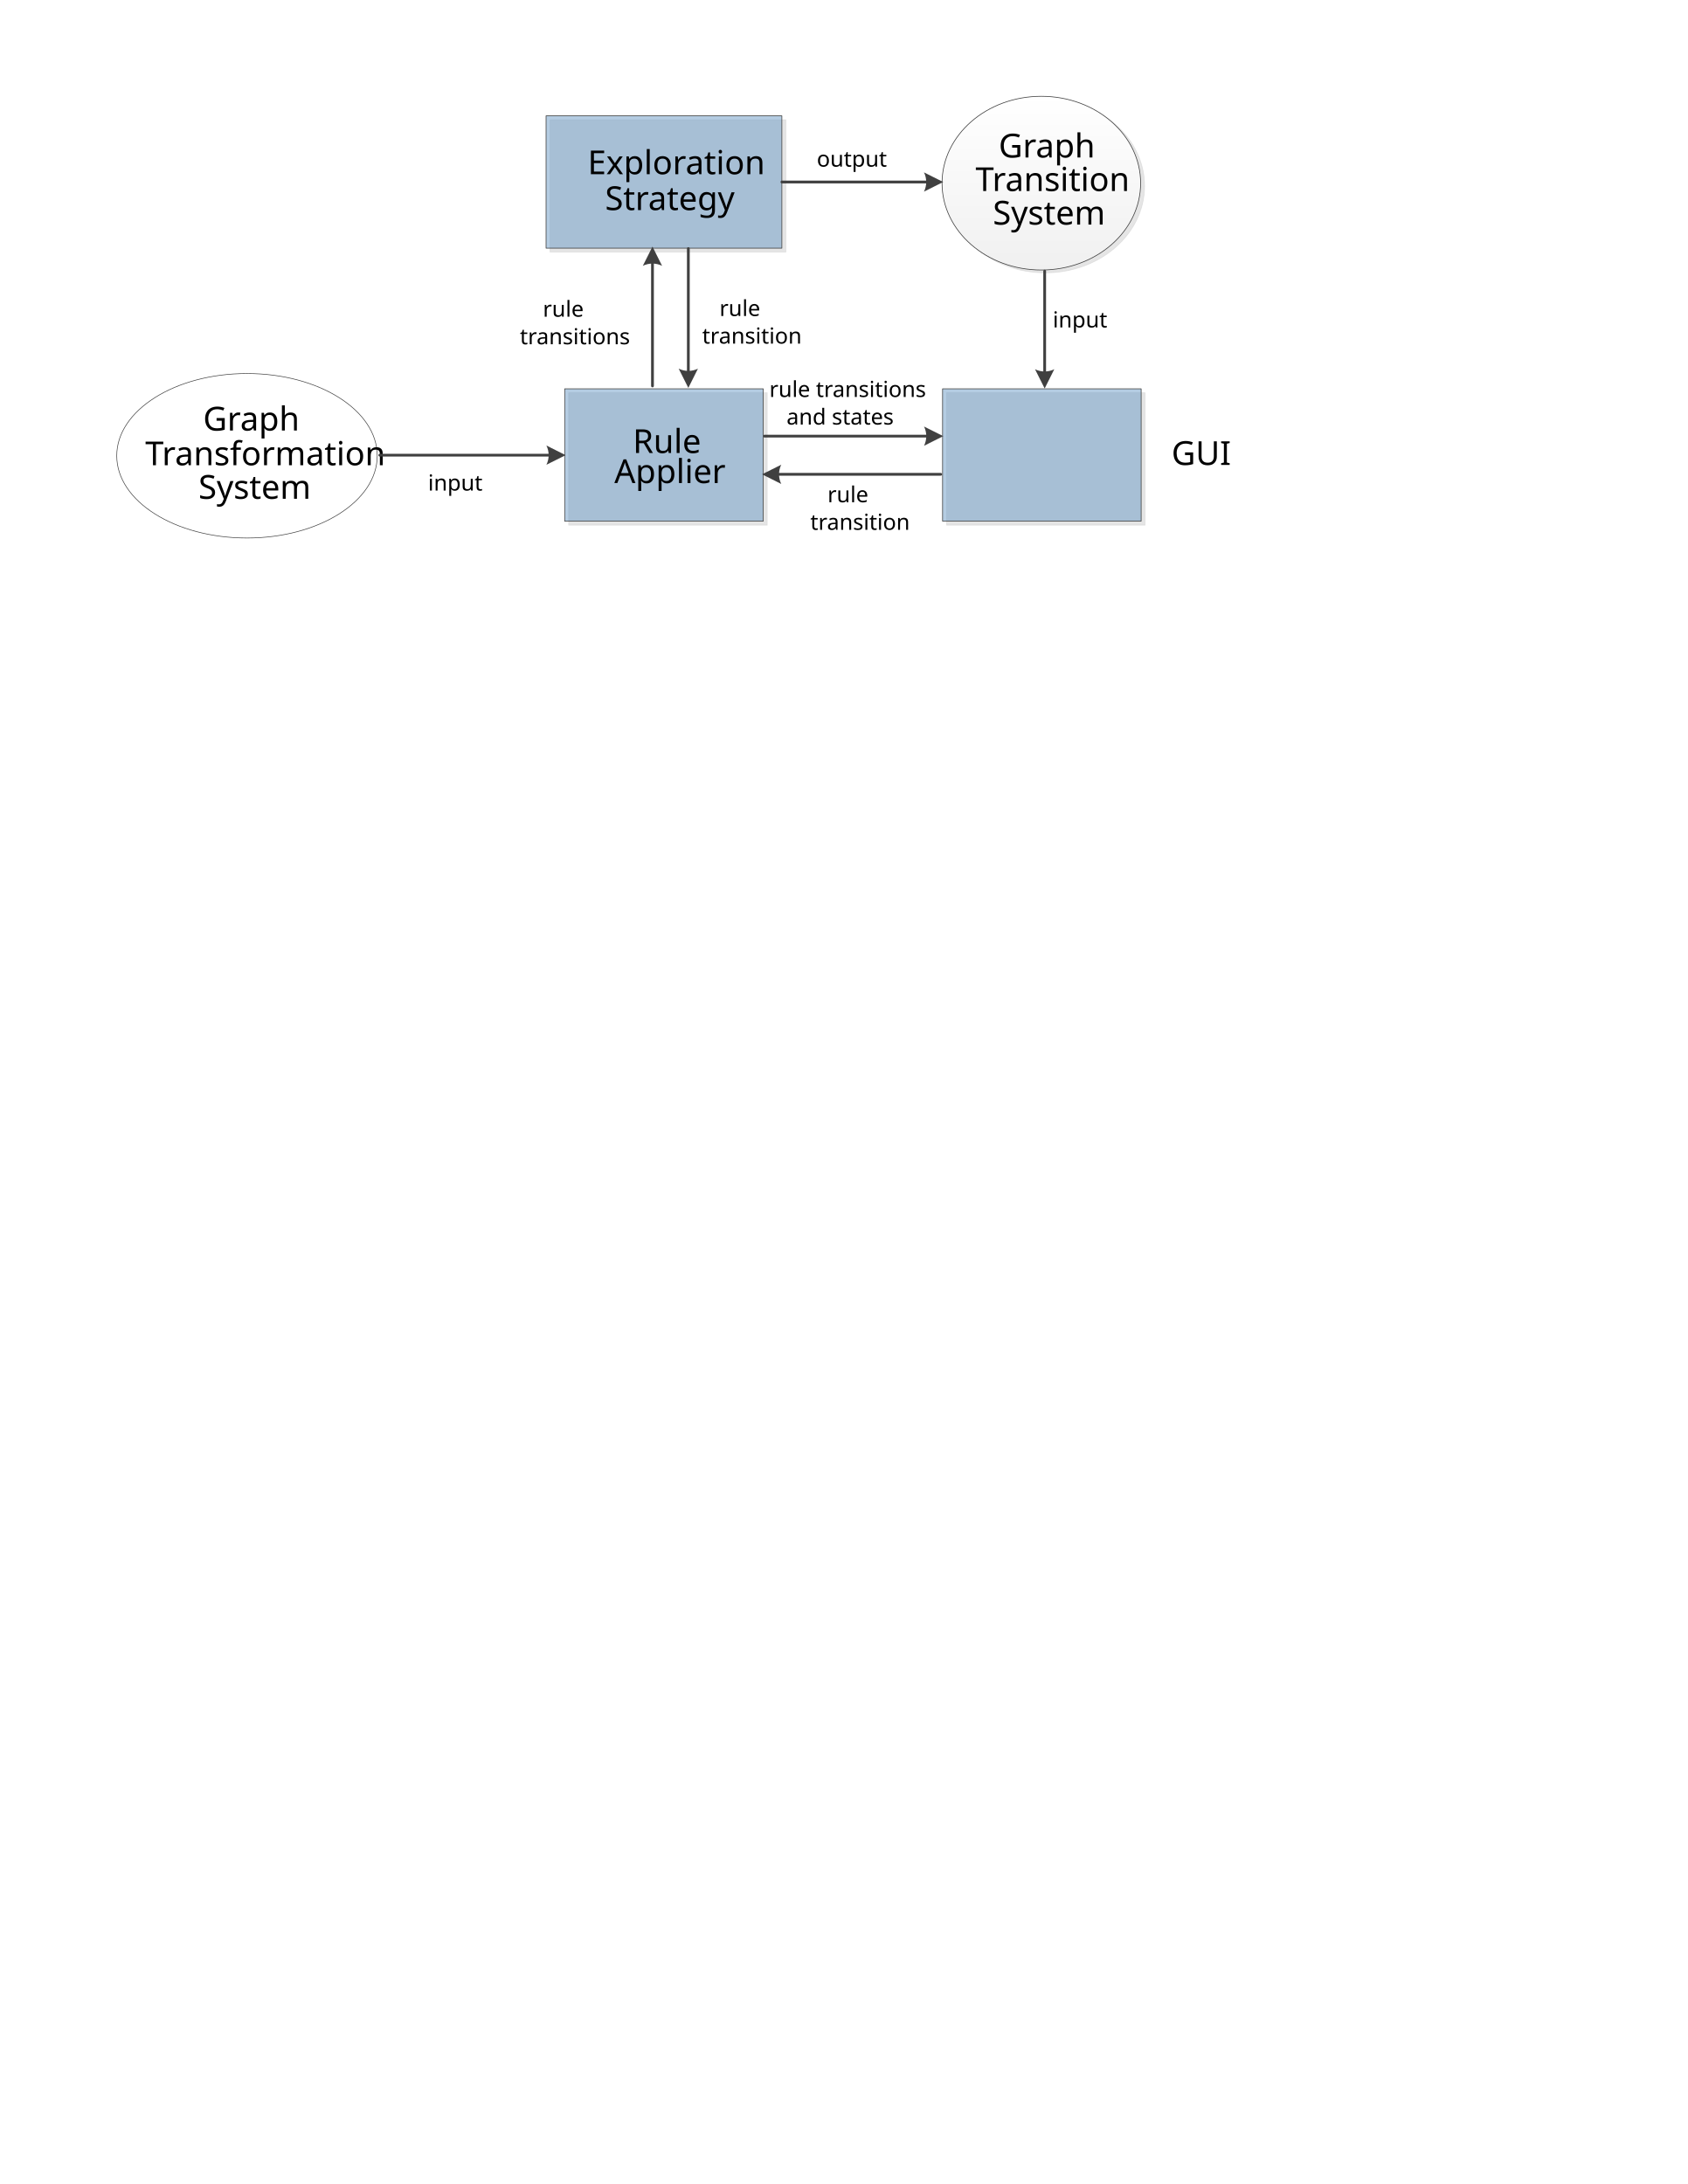
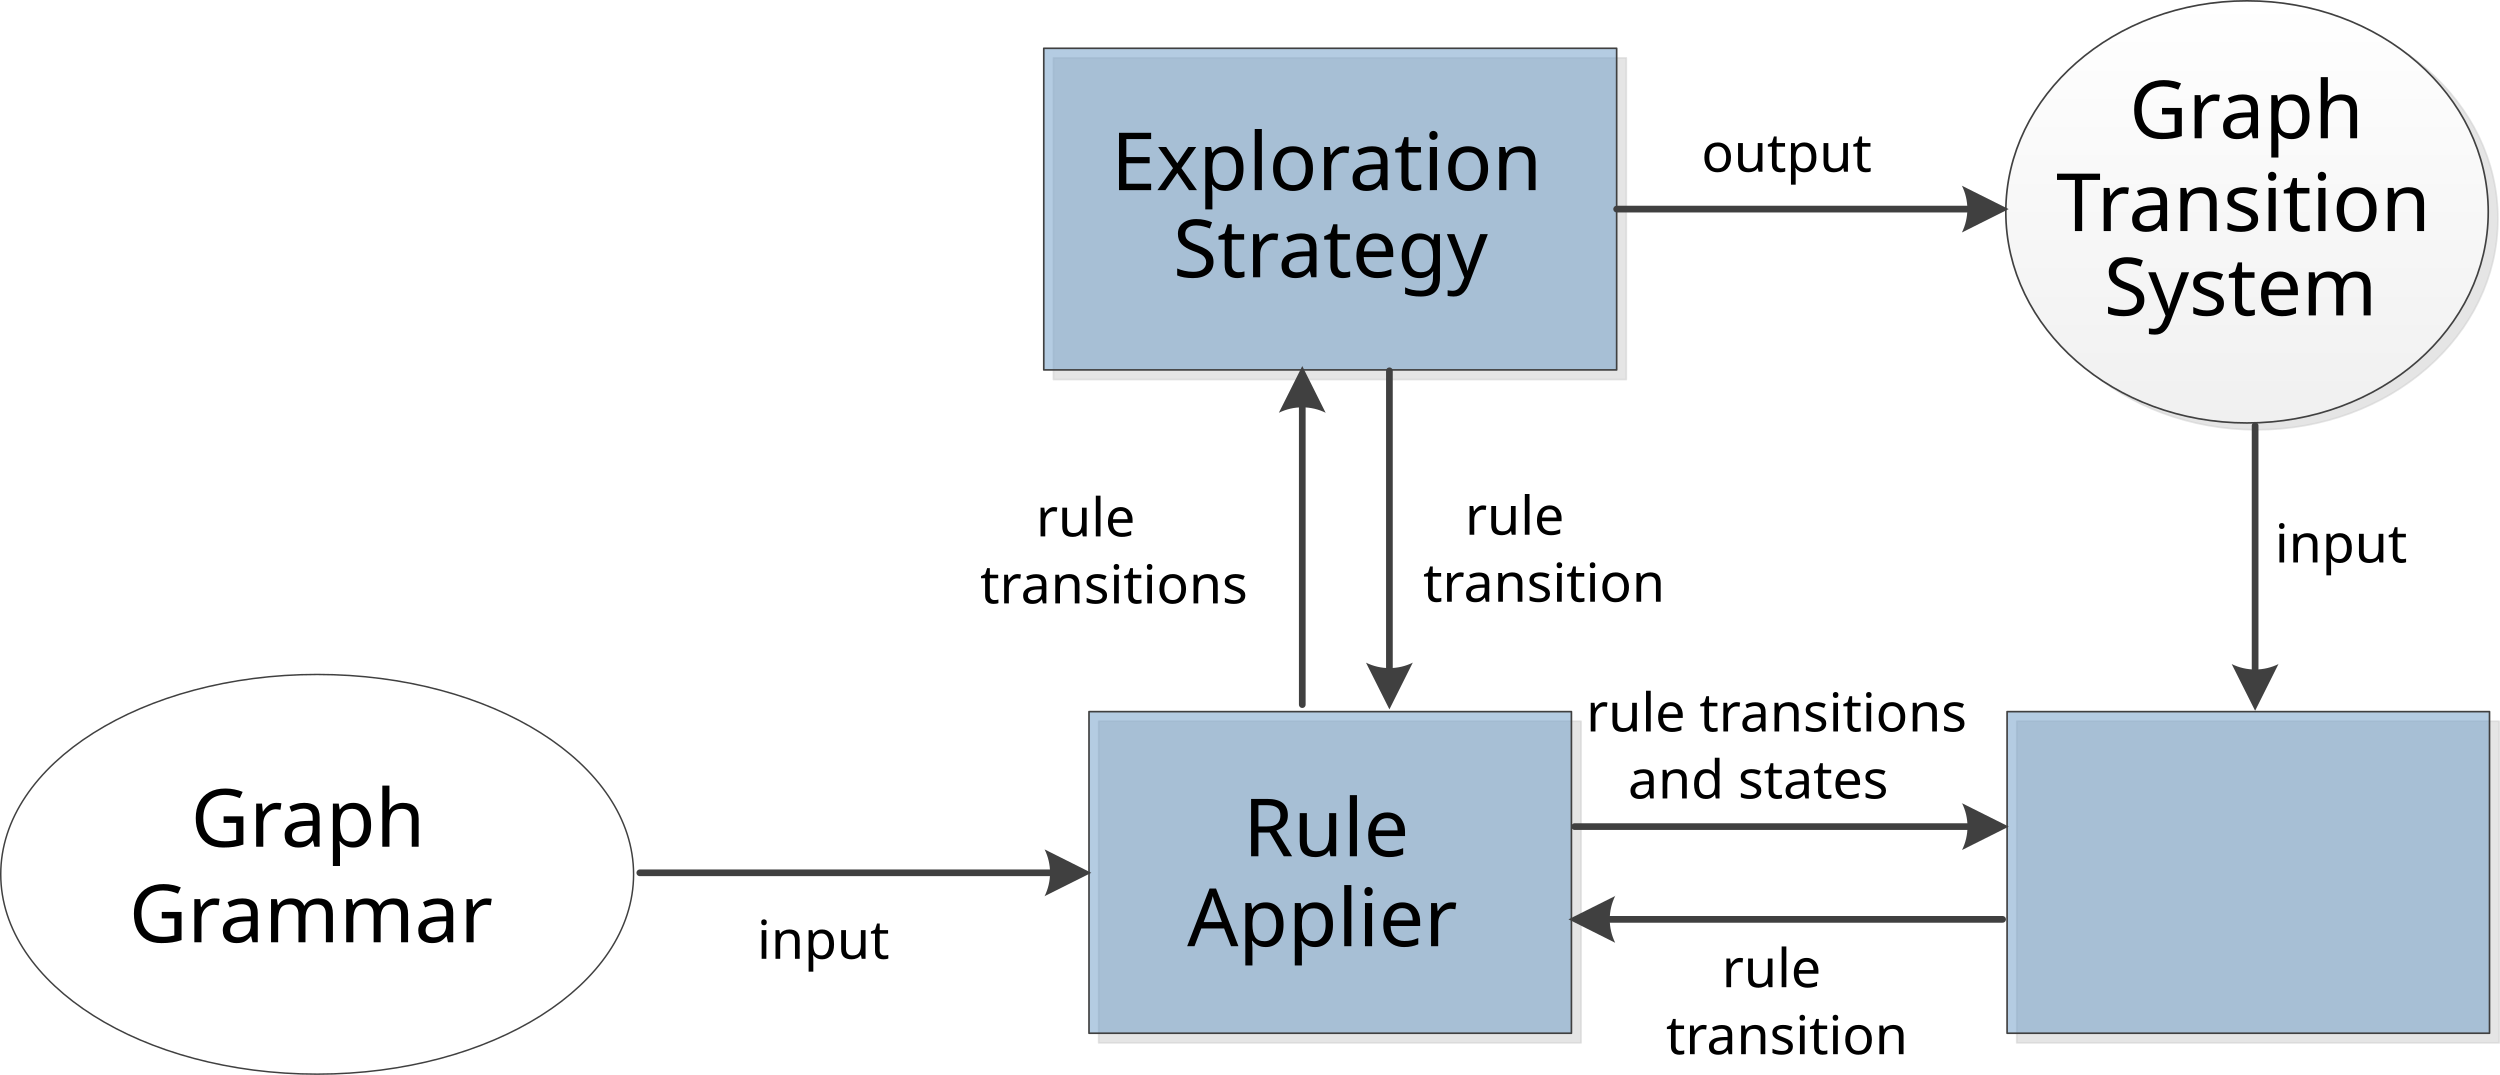
- <svg xmlns="http://www.w3.org/2000/svg" xmlns:ns1="http://schemas.microsoft.com/visio/2003/SVGExtensions/" xmlns:xlink="http://www.w3.org/1999/xlink" width="8.5in" height="11in" viewBox="0 0 612 792" xml:space="preserve" color-interpolation-filters="sRGB" class="st10" id="svg3717" version="1.1">
+ <svg xmlns="http://www.w3.org/2000/svg" xmlns:ns1="http://schemas.microsoft.com/visio/2003/SVGExtensions/" xmlns:xlink="http://www.w3.org/1999/xlink" width="466.393" height="200.514" viewBox="0 0 373.115 160.411" xml:space="preserve" color-interpolation-filters="sRGB" class="st10" id="svg3717" version="1.1" style="font-size:12px;fill:none;stroke-linecap:square;stroke-miterlimit:3;overflow:visible">
  <ns1:documentProperties ns1:langID="1033" ns1:viewMarkup="false">
    <ns1:userDefs>
      <ns1:ud ns1:nameU="msvSubprocessMaster" ns1:prompt="" ns1:val="VT4(Rectangle)" />
      <ns1:ud ns1:nameU="msvNoAutoConnect" ns1:val="VT0(1):26" />
    </ns1:userDefs>
  </ns1:documentProperties>
  <style type="text/css" id="style3719">
	
		.st1 {visibility:visible}
		.st2 {fill:#cdcdcd;fill-opacity:0.5;stroke:#cdcdcd;stroke-linecap:round;stroke-linejoin:round;stroke-opacity:0.5;stroke-width:0.25}
		.st3 {fill:url(#grad30-6);stroke:#404040;stroke-linecap:round;stroke-linejoin:round;stroke-width:0.25}
		.st4 {fill:#000000;font-family:Calibri;font-size:1em}
		.st5 {font-size:1em}
		.st6 {marker-end:url(#mrkr5-23);stroke:#404040;stroke-linecap:round;stroke-linejoin:round;stroke-width:1}
		.st7 {fill:#404040;fill-opacity:1;stroke:#404040;stroke-opacity:1;stroke-width:0.284}
		.st8 {fill:url(#grad30-20);stroke:#404040;stroke-linecap:round;stroke-linejoin:round;stroke-width:0.25}
		.st9 {marker-end:url(#mrkr5-23);marker-start:url(#mrkr5-53);stroke:#404040;stroke-linecap:round;stroke-linejoin:round;stroke-width:1}
		.st10 {fill:none;fill-rule:evenodd;font-size:12px;overflow:visible;stroke-linecap:square;stroke-miterlimit:3}
	
	</style>
  <defs id="Patterns_And_Gradients">
    <linearGradient id="grad30-6" ns1:fillPattern="30" ns1:foreground="#6b9bc7" ns1:foregroundOpacity="0.5" ns1:background="#6b9bc7" ns1:backgroundOpacity="0.5" x1="0" y1="1" x2="0" y2="0">
      <stop offset="0" style="stop-color:#6b9bc7;stop-opacity:0.5" id="stop3723" />
      <stop offset="1" style="stop-color:#6b9bc7;stop-opacity:0.5" id="stop3725" />
    </linearGradient>
    <linearGradient id="grad30-20" ns1:fillPattern="30" ns1:foreground="#f0f0f0" ns1:background="#ffffff" x1="0" y1="1" x2="0" y2="0">
      <stop offset="0" style="stop-color:#f0f0f0;stop-opacity:1" id="stop3728" />
      <stop offset="1" style="stop-color:#ffffff;stop-opacity:1" id="stop3730" />
    </linearGradient>
    <linearGradient id="grad30-20-1" ns1:fillPattern="30" ns1:foreground="#f0f0f0" ns1:background="#ffffff" x1="0" y1="1" x2="0" y2="0">
      <stop offset="0" style="stop-color:#f0f0f0;stop-opacity:1" id="stop3728-5" />
      <stop offset="1" style="stop-color:#ffffff;stop-opacity:1" id="stop3730-2" />
    </linearGradient>
    <linearGradient xlink:href="#grad30-20" id="linearGradient3609" x1="-320.069" y1="809.748" x2="-320.069" y2="742.198" gradientTransform="matrix(1.12166,0,0,0.7086822,-299.6672,829.9545)" gradientUnits="userSpaceOnUse" />
-     <marker style="overflow:visible" id="mrkr5-23-3" class="st7" ns1:arrowType="5" ns1:arrowSize="2" ns1:setback="6.16" refX="-6.16" orient="auto" markerUnits="strokeWidth" overflow="visible">
+     <marker style="fill:#404040;fill-opacity:1;stroke:#404040;stroke-width:0.284;stroke-opacity:1;overflow:visible" id="mrkr5-23-3" class="st7" ns1:arrowType="5" ns1:arrowSize="2" ns1:setback="6.16" refX="-6.16" orient="auto" markerUnits="strokeWidth" overflow="visible">
      <use height="3" width="3" y="0" x="0" xlink:href="#lend5" transform="scale(-3.52,-3.52)" id="use3737-2" />
    </marker>
    <linearGradient xlink:href="#grad30-20" id="linearGradient3706" x1="-0.117" y1="846.608" x2="-0.117" y2="779.008" gradientTransform="matrix(1.068781,0,0,0.9356455,-0.4194915,0.4194917)" gradientUnits="userSpaceOnUse" />
-     <marker style="overflow:visible" id="mrkr5-23-8" class="st7" ns1:arrowType="5" ns1:arrowSize="2" ns1:setback="6.16" refX="-6.16" orient="auto" markerUnits="strokeWidth" overflow="visible">
+     <marker style="fill:#404040;fill-opacity:1;stroke:#404040;stroke-width:0.284;stroke-opacity:1;overflow:visible" id="mrkr5-23-8" class="st7" ns1:arrowType="5" ns1:arrowSize="2" ns1:setback="6.16" refX="-6.16" orient="auto" markerUnits="strokeWidth" overflow="visible">
      <use height="3" width="3" y="0" x="0" xlink:href="#lend5" transform="scale(-3.52,-3.52)" id="use3737-5" />
    </marker>
-     <marker style="overflow:visible" id="mrkr5-23-2" class="st7" ns1:arrowType="5" ns1:arrowSize="2" ns1:setback="6.16" refX="-6.16" orient="auto" markerUnits="strokeWidth" overflow="visible">
+     <marker style="fill:#404040;fill-opacity:1;stroke:#404040;stroke-width:0.284;stroke-opacity:1;overflow:visible" id="mrkr5-23-2" class="st7" ns1:arrowType="5" ns1:arrowSize="2" ns1:setback="6.16" refX="-6.16" orient="auto" markerUnits="strokeWidth" overflow="visible">
      <use height="3" width="3" y="0" x="0" xlink:href="#lend5" transform="scale(-3.52,-3.52)" id="use3737-7" />
    </marker>
-     <marker style="overflow:visible" id="mrkr5-23-1" class="st7" ns1:arrowType="5" ns1:arrowSize="2" ns1:setback="6.16" refX="-6.16" orient="auto" markerUnits="strokeWidth" overflow="visible">
+     <marker style="fill:#404040;fill-opacity:1;stroke:#404040;stroke-width:0.284;stroke-opacity:1;overflow:visible" id="mrkr5-23-1" class="st7" ns1:arrowType="5" ns1:arrowSize="2" ns1:setback="6.16" refX="-6.16" orient="auto" markerUnits="strokeWidth" overflow="visible">
      <use height="3" width="3" y="0" x="0" xlink:href="#lend5" transform="scale(-3.52,-3.52)" id="use3737-74" />
    </marker>
    <linearGradient xlink:href="#grad30-6" id="linearGradient3158" x1="-0.102" y1="969.313" x2="-0.102" y2="910.27" gradientTransform="scale(1.223687,0.8172026)" gradientUnits="userSpaceOnUse" />
-     <marker style="overflow:visible" id="mrkr5-23-5" class="st7" ns1:arrowType="5" ns1:arrowSize="2" ns1:setback="6.16" refX="-6.16" orient="auto" markerUnits="strokeWidth" overflow="visible">
+     <marker style="fill:#404040;fill-opacity:1;stroke:#404040;stroke-width:0.284;stroke-opacity:1;overflow:visible" id="mrkr5-23-5" class="st7" ns1:arrowType="5" ns1:arrowSize="2" ns1:setback="6.16" refX="-6.16" orient="auto" markerUnits="strokeWidth" overflow="visible">
      <use height="3" width="3" y="0" x="0" xlink:href="#lend5" transform="scale(-3.52,-3.52)" id="use3737-1" />
    </marker>
-     <marker style="overflow:visible" id="mrkr5-23-52" class="st7" ns1:arrowType="5" ns1:arrowSize="2" ns1:setback="6.16" refX="-6.16" orient="auto" markerUnits="strokeWidth" overflow="visible">
+     <marker style="fill:#404040;fill-opacity:1;stroke:#404040;stroke-width:0.284;stroke-opacity:1;overflow:visible" id="mrkr5-23-52" class="st7" ns1:arrowType="5" ns1:arrowSize="2" ns1:setback="6.16" refX="-6.16" orient="auto" markerUnits="strokeWidth" overflow="visible">
      <use height="3" width="3" y="0" x="0" xlink:href="#lend5" transform="scale(-3.52,-3.52)" id="use3737-76" />
    </marker>
-     <marker style="overflow:visible" id="mrkr5-23-32" class="st7" ns1:arrowType="5" ns1:arrowSize="2" ns1:setback="6.16" refX="-6.16" orient="auto" markerUnits="strokeWidth" overflow="visible">
+     <marker style="fill:#404040;fill-opacity:1;stroke:#404040;stroke-width:0.284;stroke-opacity:1;overflow:visible" id="mrkr5-23-32" class="st7" ns1:arrowType="5" ns1:arrowSize="2" ns1:setback="6.16" refX="-6.16" orient="auto" markerUnits="strokeWidth" overflow="visible">
      <use height="3" width="3" y="0" x="0" xlink:href="#lend5" transform="scale(-3.52,-3.52)" id="use3737-21" />
    </marker>
-     <marker style="overflow:visible" id="mrkr5-23-89" class="st7" ns1:arrowType="5" ns1:arrowSize="2" ns1:setback="6.16" refX="-6.16" orient="auto" markerUnits="strokeWidth" overflow="visible">
+     <marker style="fill:#404040;fill-opacity:1;stroke:#404040;stroke-width:0.284;stroke-opacity:1;overflow:visible" id="mrkr5-23-89" class="st7" ns1:arrowType="5" ns1:arrowSize="2" ns1:setback="6.16" refX="-6.16" orient="auto" markerUnits="strokeWidth" overflow="visible">
      <use height="3" width="3" y="0" x="0" xlink:href="#lend5" transform="scale(-3.52,-3.52)" id="use3737-27" />
    </marker>
+     <linearGradient xlink:href="#grad30-6" id="linearGradient3718" x1="-0.094" y1="1055.996" x2="-0.094" y2="991.673" gradientTransform="scale(1.333117,0.7501215)" gradientUnits="userSpaceOnUse" />
+     <linearGradient xlink:href="#grad30-6" id="linearGradient3720" x1="-0.102" y1="969.313" x2="-0.102" y2="910.27" gradientTransform="scale(1.223687,0.8172026)" gradientUnits="userSpaceOnUse" />
  </defs>
  <defs id="Markers">
    <g id="lend5">
-       <path d="M 2 1 L 0 0 L 1.981 -0.993 C 1.672 -0.365 1.673 0.373 1.985 1 " style="stroke:none" id="path3734" />
-     </g>
-     <marker id="mrkr5-23" class="st7" ns1:arrowType="5" ns1:arrowSize="2" ns1:setback="6.16" refX="-6.16" orient="auto" markerUnits="strokeWidth" overflow="visible">
-       <use xlink:href="#lend5" transform="scale(-3.52,-3.52) " id="use3737" />
-     </marker>
-     <marker id="mrkr5-53" class="st7" ns1:arrowType="5" ns1:arrowSize="2" ns1:setback="5.8" refX="5.8" orient="auto" markerUnits="strokeWidth" overflow="visible">
-       <use xlink:href="#lend5" transform="scale(3.52) " id="use3740" />
+       <path d="M 2,1 0,0 1.981,-0.993 C 1.672,-0.365 1.673,0.373 1.985,1" style="stroke:none" id="path3734" />
+     </g>
+     <marker id="mrkr5-23" class="st7" ns1:arrowType="5" ns1:arrowSize="2" ns1:setback="6.16" refX="-6.16" orient="auto" markerUnits="strokeWidth" overflow="visible" style="fill:#404040;fill-opacity:1;stroke:#404040;stroke-width:0.284;stroke-opacity:1;overflow:visible">
+       <use xlink:href="#lend5" transform="scale(-3.52,-3.52)" id="use3737" x="0" y="0" width="3" height="3" />
+     </marker>
+     <marker id="mrkr5-53" class="st7" ns1:arrowType="5" ns1:arrowSize="2" ns1:setback="5.8" refX="5.8" orient="auto" markerUnits="strokeWidth" overflow="visible" style="fill:#404040;fill-opacity:1;stroke:#404040;stroke-width:0.284;stroke-opacity:1;overflow:visible">
+       <use xlink:href="#lend5" transform="scale(3.52,3.52)" id="use3740" x="0" y="0" width="3" height="3" />
    </marker>
  </defs>
-   <g ns1:mID="0" ns1:index="1" ns1:groupContext="foregroundPage" id="g3742">
+   <g ns1:mID="0" ns1:index="1" ns1:groupContext="foregroundPage" id="g3742" transform="translate(-42.2214,-34.7945)">
    <ns1:userDefs>
      <ns1:ud ns1:nameU="msvThemeColors" ns1:val="VT0(36):26" />
      <ns1:ud ns1:nameU="msvThemeEffects" ns1:val="VT0(16):26" />
      <ns1:ud ns1:nameU="msvThemeOrder" ns1:val="VT0(0):26" />
    </ns1:userDefs>
    <ns1:pageProperties ns1:drawingScale="1" ns1:pageScale="1" ns1:drawingUnits="0" ns1:shadowOffsetX="9" ns1:shadowOffsetY="-9" />
    <ns1:layer ns1:name="Connector" ns1:index="0" />
    <g id="shape5-1" ns1:mID="5" ns1:groupContext="shape" transform="translate(341.7712,-603)">
      <ns1:userDefs>
        <ns1:ud ns1:nameU="visVersion" ns1:val="VT0(14):26" />
        <ns1:ud ns1:nameU="msvThemeColors" ns1:val="VT0(36):26" />
        <ns1:ud ns1:nameU="msvThemeEffects" ns1:val="VT0(16):26" />
      </ns1:userDefs>
      <ns1:textBlock ns1:margins="rect(4,4,4,4)" />
      <ns1:textRect cx="36" cy="768" width="72" height="48" />
      <g id="shadow5-2" ns1:groupContext="shadow" ns1:shadowOffsetX="1.44" ns1:shadowOffsetY="-1.44" ns1:shadowType="1" transform="translate(1.44,1.44)" class="st1" style="visibility:visible">
        <rect x="0" y="744" width="72" height="48" class="st2" id="rect3752" style="fill:#cdcdcd;fill-opacity:0.5;stroke:#cdcdcd;stroke-width:0.25;stroke-linecap:round;stroke-linejoin:round;stroke-opacity:0.5" />
      </g>
      <rect x="0" y="744" width="72" height="48" class="st3" id="rect3754" style="fill:url(#linearGradient3158);stroke:#404040;stroke-width:0.25;stroke-linecap:round;stroke-linejoin:round" />
-       <text x="26.85" y="771.6" class="st4" ns1:langID="1043" id="text3756" style="fill:#000000;font-family:Calibri">
+       <text x="26.011" y="772.858" class="st4" ns1:langID="1043" id="text3756" style="fill:#000000;font-family:Calibri">
        <ns1:paragraph ns1:horizAlign="1" />
        <ns1:tabList />GUI</text>
    </g>
    <g id="shape1-8" ns1:mID="1" ns1:groupContext="shape" transform="translate(198,-702)">
      <ns1:userDefs>
        <ns1:ud ns1:nameU="visVersion" ns1:val="VT0(14):26" />
        <ns1:ud ns1:nameU="msvThemeColors" ns1:val="VT0(36):26" />
        <ns1:ud ns1:nameU="msvThemeEffects" ns1:val="VT0(16):26" />
      </ns1:userDefs>
      <ns1:textBlock ns1:margins="rect(4,4,4,4)" />
      <ns1:textRect cx="42.75" cy="768" width="85.5" height="48" />
-       <g id="shadow1-9" ns1:groupContext="shadow" ns1:shadowOffsetX="1.44" ns1:shadowOffsetY="-1.44" ns1:shadowType="1" transform="matrix(1,0,0,1,1.44,1.44)" class="st1">
-         <rect x="0" y="744" width="85.5" height="48" class="st2" id="rect3764" />
-       </g>
-       <rect x="0" y="744" width="85.5" height="48" class="st3" id="rect3766" />
-       <text x="15.105" y="765.17" class="st4" ns1:langID="1043" id="text3768" style="fill:#000000;font-family:Calibri">Exploration </text>
-       <text x="21.398" y="778.175" class="st4" ns1:langID="1043" style="fill:#000000;font-family:Calibri" id="text3828">Strategy </text>
+       <g id="shadow1-9" ns1:groupContext="shadow" ns1:shadowOffsetX="1.44" ns1:shadowOffsetY="-1.44" ns1:shadowType="1" transform="translate(1.44,1.44)" class="st1" style="visibility:visible">
+         <rect x="0" y="744" width="85.5" height="48" class="st2" id="rect3764" style="fill:#cdcdcd;fill-opacity:0.5;stroke:#cdcdcd;stroke-width:0.25;stroke-linecap:round;stroke-linejoin:round;stroke-opacity:0.5" />
+       </g>
+       <rect x="0" y="744" width="85.5" height="48" class="st3" id="rect3766" style="fill:url(#linearGradient3718);stroke:#404040;stroke-width:0.25;stroke-linecap:round;stroke-linejoin:round" />
+       <text x="10.071" y="765.17" class="st4" ns1:langID="1043" id="text3768" style="fill:#000000;font-family:Calibri">Exploration </text>
+       <text x="19.3" y="778.175" class="st4" ns1:langID="1043" style="fill:#000000;font-family:Calibri" id="text3828">Strategy </text>
    </g>
    <g id="shape7-24" ns1:mID="7" ns1:groupContext="shape" transform="translate(342,-694.5)">
      <ns1:userDefs>
        <ns1:ud ns1:nameU="visVersion" ns1:val="VT0(14):26" />
        <ns1:ud ns1:nameU="msvThemeColors" ns1:val="VT0(36):26" />
        <ns1:ud ns1:nameU="msvThemeEffects" ns1:val="VT0(16):26" />
      </ns1:userDefs>
      <ns1:textBlock ns1:margins="rect(4,4,4,4)" />
      <ns1:textRect cx="36" cy="760.5" width="63" height="55.125" />
      <g id="shadow7-25" ns1:groupContext="shadow" ns1:shadowOffsetX="1.44" ns1:shadowOffsetY="-1.44" ns1:shadowType="1" transform="translate(1.020509,1.44)" class="st1" style="visibility:visible">
        <path d="m 0,760.5 a 36,31.5 0 0 1 72,0 36,31.5 0 0 1 -72,0 z" class="st2" id="path3785" style="fill:#cdcdcd;fill-opacity:0.5;stroke:#cdcdcd;stroke-width:0.25;stroke-linecap:round;stroke-linejoin:round;stroke-opacity:0.5" />
      </g>
      <path d="m -0.419,760.919 a 36,31.5 0 1 1 72,0 36,31.5 0 0 1 -72,0 z" class="st8" id="path3787" style="fill:url(#linearGradient3706);stroke:#404040;stroke-width:0.25;stroke-linecap:round;stroke-linejoin:round" />
-       <text x="20.101" y="751.612" class="st4" ns1:langID="1043" id="text3789" style="fill:#000000;font-family:Calibri">Graph </text>
-       <text x="11.711" y="763.777" class="st4" ns1:langID="1043" style="fill:#000000;font-family:Calibri" id="text3837">Transition </text>
-       <text x="18.004" y="775.942" class="st4" ns1:langID="1043" style="fill:#000000;font-family:Calibri" id="text3835">System </text>
+       <text x="18.004" y="749.934" class="st4" ns1:langID="1043" id="text3789" style="fill:#000000;font-family:Calibri">Graph </text>
+       <text x="7.097" y="763.777" class="st4" ns1:langID="1043" style="fill:#000000;font-family:Calibri" id="text3837">Transition </text>
+       <text x="14.228" y="776.362" class="st4" ns1:langID="1043" style="fill:#000000;font-family:Calibri" id="text3835">System </text>
      <path d="m -299.667,859.78 a 47.224,29.825 0 1 1 94.448,0 47.224,29.825 0 0 1 -94.448,0 z" class="st8" id="path3787-7" style="fill:url(#linearGradient3609);stroke:#404040;stroke-width:0.223;stroke-linecap:round;stroke-linejoin:round" />
-       <text x="-268.361" y="850.629" class="st4" ns1:langID="1043" id="text3789-1" style="font-size:12px;fill:#000000;font-family:Calibri">Graph</text>
-       <text x="-289.336" y="863.214" class="st4" ns1:langID="1043" style="font-size:12px;fill:#000000;font-family:Calibri" id="text3837-4">Transformation</text>
-       <text x="-270.039" y="875.379" class="st4" ns1:langID="1043" style="font-size:12px;fill:#000000;font-family:Calibri" id="text3835-2">System</text>
+       <text x="-271.297" y="855.663" class="st4" ns1:langID="1043" id="text3789-1" style="font-size:12px;fill:#000000;font-family:Calibri">Graph</text>
+       <text x="-280.526" y="869.926" class="st4" ns1:langID="1043" style="font-size:12px;fill:#000000;font-family:Calibri" id="text3837-4">Grammar</text>
      <text xml:space="preserve" style="font-size:9.6px;font-style:normal;font-variant:normal;font-weight:normal;font-stretch:normal;line-height:125%;letter-spacing:0px;word-spacing:0px;fill:#000000;fill-opacity:1;stroke:none;font-family:Verdana;-inkscape-font-specification:Verdana" x="-186.793" y="872.39" id="text3399-8">
        <tspan id="tspan3401-8" x="-186.793" y="872.39" style="font-size:8px">input</tspan>
      </text>
      <text xml:space="preserve" style="font-size:9.6px;font-style:normal;font-variant:normal;font-weight:normal;font-stretch:normal;line-height:125%;letter-spacing:0px;word-spacing:0px;fill:#000000;fill-opacity:1;stroke:none;font-family:Verdana;-inkscape-font-specification:Verdana" x="-45.844" y="754.932" id="text3399-8-8">
        <tspan id="tspan3401-8-9" x="-45.844" y="754.932" style="font-size:8px">output</tspan>
      </text>
      <text xml:space="preserve" style="font-size:9.6px;font-style:normal;font-variant:normal;font-weight:normal;font-stretch:normal;line-height:125%;letter-spacing:0px;word-spacing:0px;fill:#000000;fill-opacity:1;stroke:none;font-family:Verdana;-inkscape-font-specification:Verdana" x="-153.488" y="809.347" id="text3399-8-8-8">
        <tspan id="tspan3401-8-9-8" x="-153.488" y="809.347" style="font-size:8px">    rule </tspan>
        <tspan x="-153.488" y="819.347" style="font-size:8px" id="tspan3126">transitions</tspan>
      </text>
      <text xml:space="preserve" style="font-size:9.6px;font-style:normal;font-variant:normal;font-weight:normal;font-stretch:normal;line-height:125%;letter-spacing:0px;word-spacing:0px;fill:#000000;fill-opacity:1;stroke:none;font-family:Verdana;-inkscape-font-specification:Verdana" x="-87.384" y="809.097" id="text3399-8-8-8-2">
        <tspan x="-87.384" y="809.097" style="font-size:8px" id="tspan3126-5">   rule</tspan>
        <tspan x="-87.384" y="819.097" style="font-size:8px" id="tspan3162">transition</tspan>
      </text>
      <text xml:space="preserve" style="font-size:9.6px;font-style:normal;font-variant:normal;font-weight:normal;font-stretch:normal;line-height:125%;letter-spacing:0px;word-spacing:0px;fill:#000000;fill-opacity:1;stroke:none;font-family:Verdana;-inkscape-font-specification:Verdana" x="-63.053" y="838.462" id="text3399-8-8-8-7">
        <tspan x="-63.053" y="838.462" style="font-size:8px" id="tspan3126-1">rule transitions</tspan>
        <tspan x="-63.053" y="848.462" style="font-size:8px" id="tspan3368">   and states</tspan>
      </text>
      <text xml:space="preserve" style="font-size:9.6px;font-style:normal;font-variant:normal;font-weight:normal;font-stretch:normal;line-height:125%;letter-spacing:0px;word-spacing:0px;fill:#000000;fill-opacity:1;stroke:none;font-family:Verdana;-inkscape-font-specification:Verdana" x="39.732" y="813.242" id="text3399-8-1">
        <tspan id="tspan3401-8-2" x="39.732" y="813.242" style="font-size:8px">input</tspan>
      </text>
-       <text xml:space="preserve" style="font-size:9.6px;font-style:normal;font-variant:normal;font-weight:normal;font-stretch:normal;line-height:125%;letter-spacing:0px;word-spacing:0px;fill:#000000;fill-opacity:1;stroke:none;font-family:Verdana;-inkscape-font-specification:Verdana" x="-48.193" y="876.635" id="text3399-8-8-8-2-4">
-         <tspan x="-48.193" y="876.635" style="font-size:8px" id="tspan3126-5-0">   rule</tspan>
-         <tspan x="-48.193" y="886.635" style="font-size:8px" id="tspan3162-9">transition</tspan>
+       <text xml:space="preserve" style="font-size:9.6px;font-style:normal;font-variant:normal;font-weight:normal;font-stretch:normal;line-height:125%;letter-spacing:0px;word-spacing:0px;fill:#000000;fill-opacity:1;stroke:none;font-family:Verdana;-inkscape-font-specification:Verdana" x="-51.129" y="876.635" id="text3399-8-8-8-2-4">
+         <tspan x="-51.129" y="876.635" style="font-size:8px" id="tspan3126-5-0">    rule</tspan>
+         <tspan x="-51.129" y="886.635" style="font-size:8px" id="tspan3162-9">transition</tspan>
      </text>
    </g>
    <g id="shape2-32" ns1:mID="2" ns1:groupContext="shape" ns1:layerMember="0" transform="translate(283.5,-717)">
      <ns1:userDefs>
        <ns1:ud ns1:nameU="msvThemeColors" ns1:val="VT0(36):26" />
        <ns1:ud ns1:nameU="msvThemeEffects" ns1:val="VT0(16):26" />
      </ns1:userDefs>
      <path d="m 0,783 52.34,0" class="st6" id="path3798" style="stroke:#404040;stroke-width:1;stroke-linecap:round;stroke-linejoin:round;marker-end:url(#mrkr5-23)" />
    </g>
    <g id="shape3-38" ns1:mID="3" ns1:groupContext="shape" transform="translate(204.75,-603)">
      <ns1:userDefs>
        <ns1:ud ns1:nameU="visVersion" ns1:val="VT0(14):26" />
        <ns1:ud ns1:nameU="msvThemeColors" ns1:val="VT0(36):26" />
        <ns1:ud ns1:nameU="msvThemeEffects" ns1:val="VT0(16):26" />
      </ns1:userDefs>
      <ns1:textBlock ns1:margins="rect(4,4,4,4)" />
      <ns1:textRect cx="36" cy="768" width="72" height="48" />
-       <g id="shadow3-39" ns1:groupContext="shadow" ns1:shadowOffsetX="1.44" ns1:shadowOffsetY="-1.44" ns1:shadowType="1" transform="matrix(1,0,0,1,1.44,1.44)" class="st1">
-         <rect x="0" y="744" width="72" height="48" class="st2" id="rect3806" />
-       </g>
-       <rect x="0" y="744" width="72" height="48" class="st3" id="rect3808" />
-       <text x="24.715" y="767.268" class="st4" ns1:langID="1043" id="text3810" style="fill:#000000;font-family:Calibri">Rule </text>
-       <text x="18.004" y="778.175" class="st4" ns1:langID="1043" style="fill:#000000;font-family:Calibri" id="text3833">Applier </text>
+       <g id="shadow3-39" ns1:groupContext="shadow" ns1:shadowOffsetX="1.44" ns1:shadowOffsetY="-1.44" ns1:shadowType="1" transform="translate(1.44,1.44)" class="st1" style="visibility:visible">
+         <rect x="0" y="744" width="72" height="48" class="st2" id="rect3806" style="fill:#cdcdcd;fill-opacity:0.5;stroke:#cdcdcd;stroke-width:0.25;stroke-linecap:round;stroke-linejoin:round;stroke-opacity:0.5" />
+       </g>
+       <rect x="0" y="744" width="72" height="48" class="st3" id="rect3808" style="fill:url(#linearGradient3720);stroke:#404040;stroke-width:0.25;stroke-linecap:round;stroke-linejoin:round" />
+       <text x="23.037" y="765.59" class="st4" ns1:langID="1043" id="text3810" style="fill:#000000;font-family:Calibri">Rule </text>
+       <text x="14.648" y="779.014" class="st4" ns1:langID="1043" style="fill:#000000;font-family:Calibri" id="text3833">Applier </text>
    </g>
    <g id="shape6-16-2" ns1:mID="6" ns1:groupContext="shape" ns1:layerMember="0" transform="matrix(-1,0,0,1,133.0953,-617.9425)">
      <ns1:userDefs>
        <ns1:ud ns1:nameU="msvThemeColors" ns1:val="VT0(36):26" />
        <ns1:ud ns1:nameU="msvThemeEffects" ns1:val="VT0(16):26" />
      </ns1:userDefs>
      <path d="M -4.614,783 -65.84,783" class="st6" id="path3777-6" style="stroke:#404040;stroke-width:1;stroke-linecap:round;stroke-linejoin:round;marker-end:url(#mrkr5-23)" />
    </g>
    <g id="shape2-32-7" ns1:mID="2" ns1:groupContext="shape" ns1:layerMember="0" transform="matrix(0,1,-1,0,1032.585,82.16524)">
      <ns1:userDefs>
        <ns1:ud ns1:nameU="msvThemeColors" ns1:val="VT0(36):26" />
        <ns1:ud ns1:nameU="msvThemeEffects" ns1:val="VT0(16):26" />
      </ns1:userDefs>
      <path d="M 7.97,783 52.34,783" class="st6" id="path3798-1" style="stroke:#404040;stroke-width:1;stroke-linecap:round;stroke-linejoin:round;marker-end:url(#mrkr5-23)" />
    </g>
    <g id="shape2-32-7-0" ns1:mID="2" ns1:groupContext="shape" ns1:layerMember="0" transform="matrix(0,-1,-1,0,1019.581,147.9258)">
      <ns1:userDefs>
        <ns1:ud ns1:nameU="msvThemeColors" ns1:val="VT0(36):26" />
        <ns1:ud ns1:nameU="msvThemeEffects" ns1:val="VT0(16):26" />
      </ns1:userDefs>
      <path d="M 7.97,783 52.34,783" class="st6" id="path3798-1-4" style="stroke:#404040;stroke-width:1;stroke-linecap:round;stroke-linejoin:round;marker-end:url(#mrkr5-23)" />
    </g>
    <g id="shape2-32-1" ns1:mID="2" ns1:groupContext="shape" ns1:layerMember="0" transform="translate(283.5212,-624.8393)">
      <ns1:userDefs>
        <ns1:ud ns1:nameU="msvThemeColors" ns1:val="VT0(36):26" />
        <ns1:ud ns1:nameU="msvThemeEffects" ns1:val="VT0(16):26" />
      </ns1:userDefs>
      <path d="M -6.292,783 52.34,783" class="st6" id="path3798-2" style="stroke:#404040;stroke-width:1;stroke-linecap:round;stroke-linejoin:round;marker-end:url(#mrkr5-23)" />
    </g>
    <g id="shape2-32-1-6" ns1:mID="2" ns1:groupContext="shape" ns1:layerMember="0" transform="matrix(-1,0,0,1,334.8093,-610.9961)">
      <ns1:userDefs>
        <ns1:ud ns1:nameU="msvThemeColors" ns1:val="VT0(36):26" />
        <ns1:ud ns1:nameU="msvThemeEffects" ns1:val="VT0(16):26" />
      </ns1:userDefs>
      <path d="M -6.292,783 52.34,783" class="st6" id="path3798-2-5" style="stroke:#404040;stroke-width:1;stroke-linecap:round;stroke-linejoin:round;marker-end:url(#mrkr5-23)" />
    </g>
    <g id="shape2-32-7-9" ns1:mID="2" ns1:groupContext="shape" ns1:layerMember="0" transform="matrix(0,1,-1,0,1161.788,82.375)">
      <ns1:userDefs>
        <ns1:ud ns1:nameU="msvThemeColors" ns1:val="VT0(36):26" />
        <ns1:ud ns1:nameU="msvThemeEffects" ns1:val="VT0(16):26" />
      </ns1:userDefs>
      <path d="M 15.941,783 52.34,783" class="st6" id="path3798-1-43" style="stroke:#404040;stroke-width:1;stroke-linecap:round;stroke-linejoin:round;marker-end:url(#mrkr5-23)" />
    </g>
  </g>
</svg>
